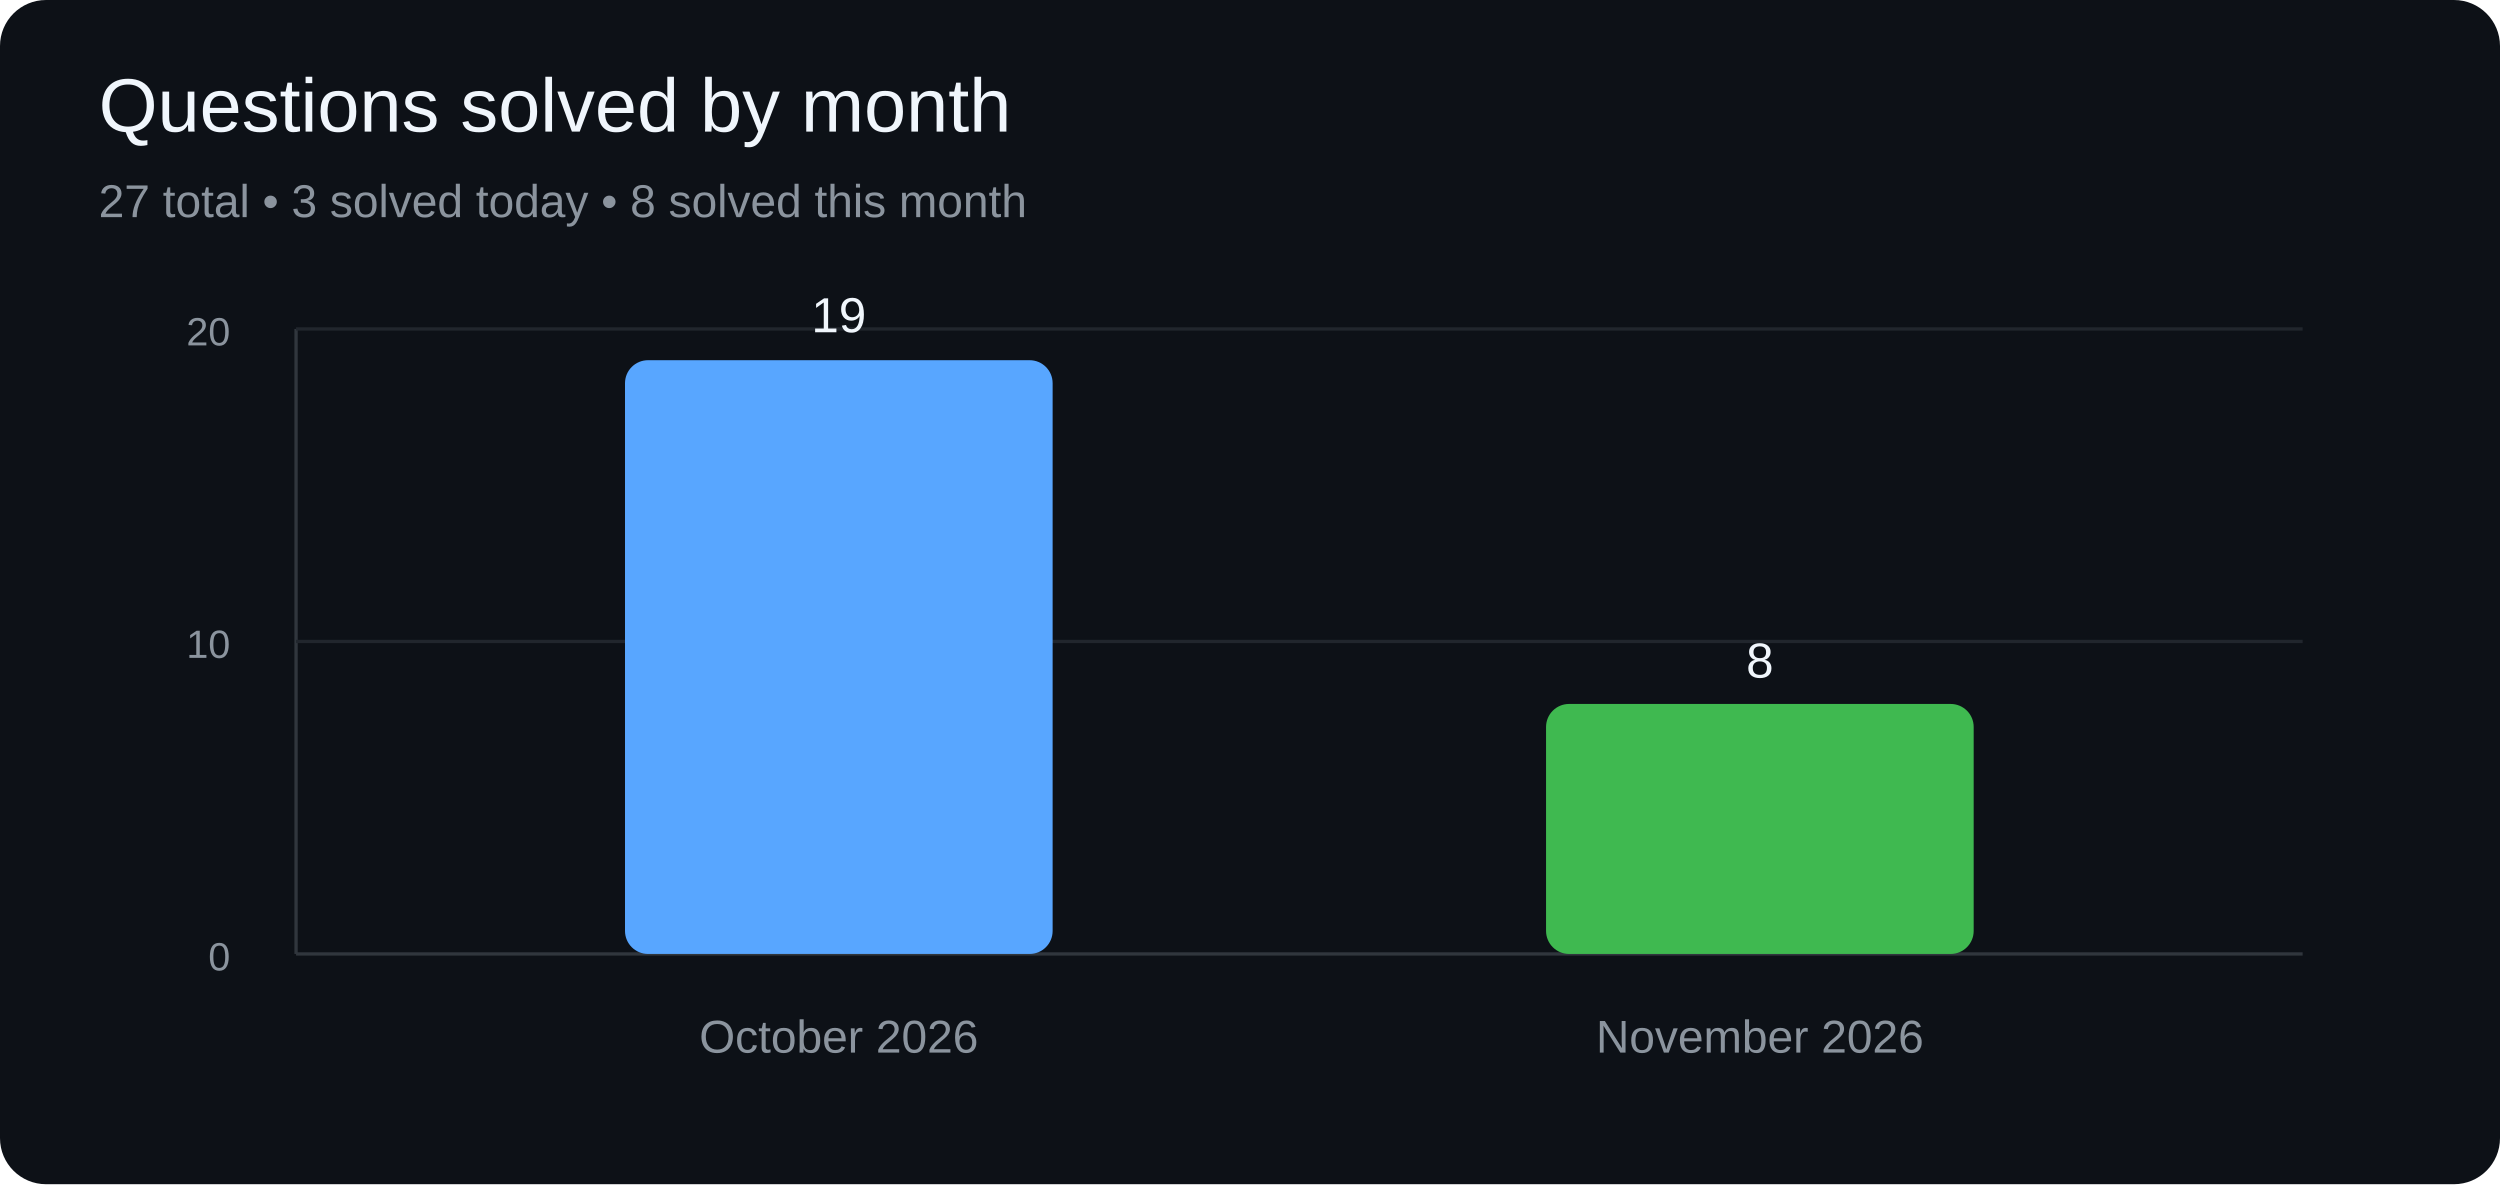
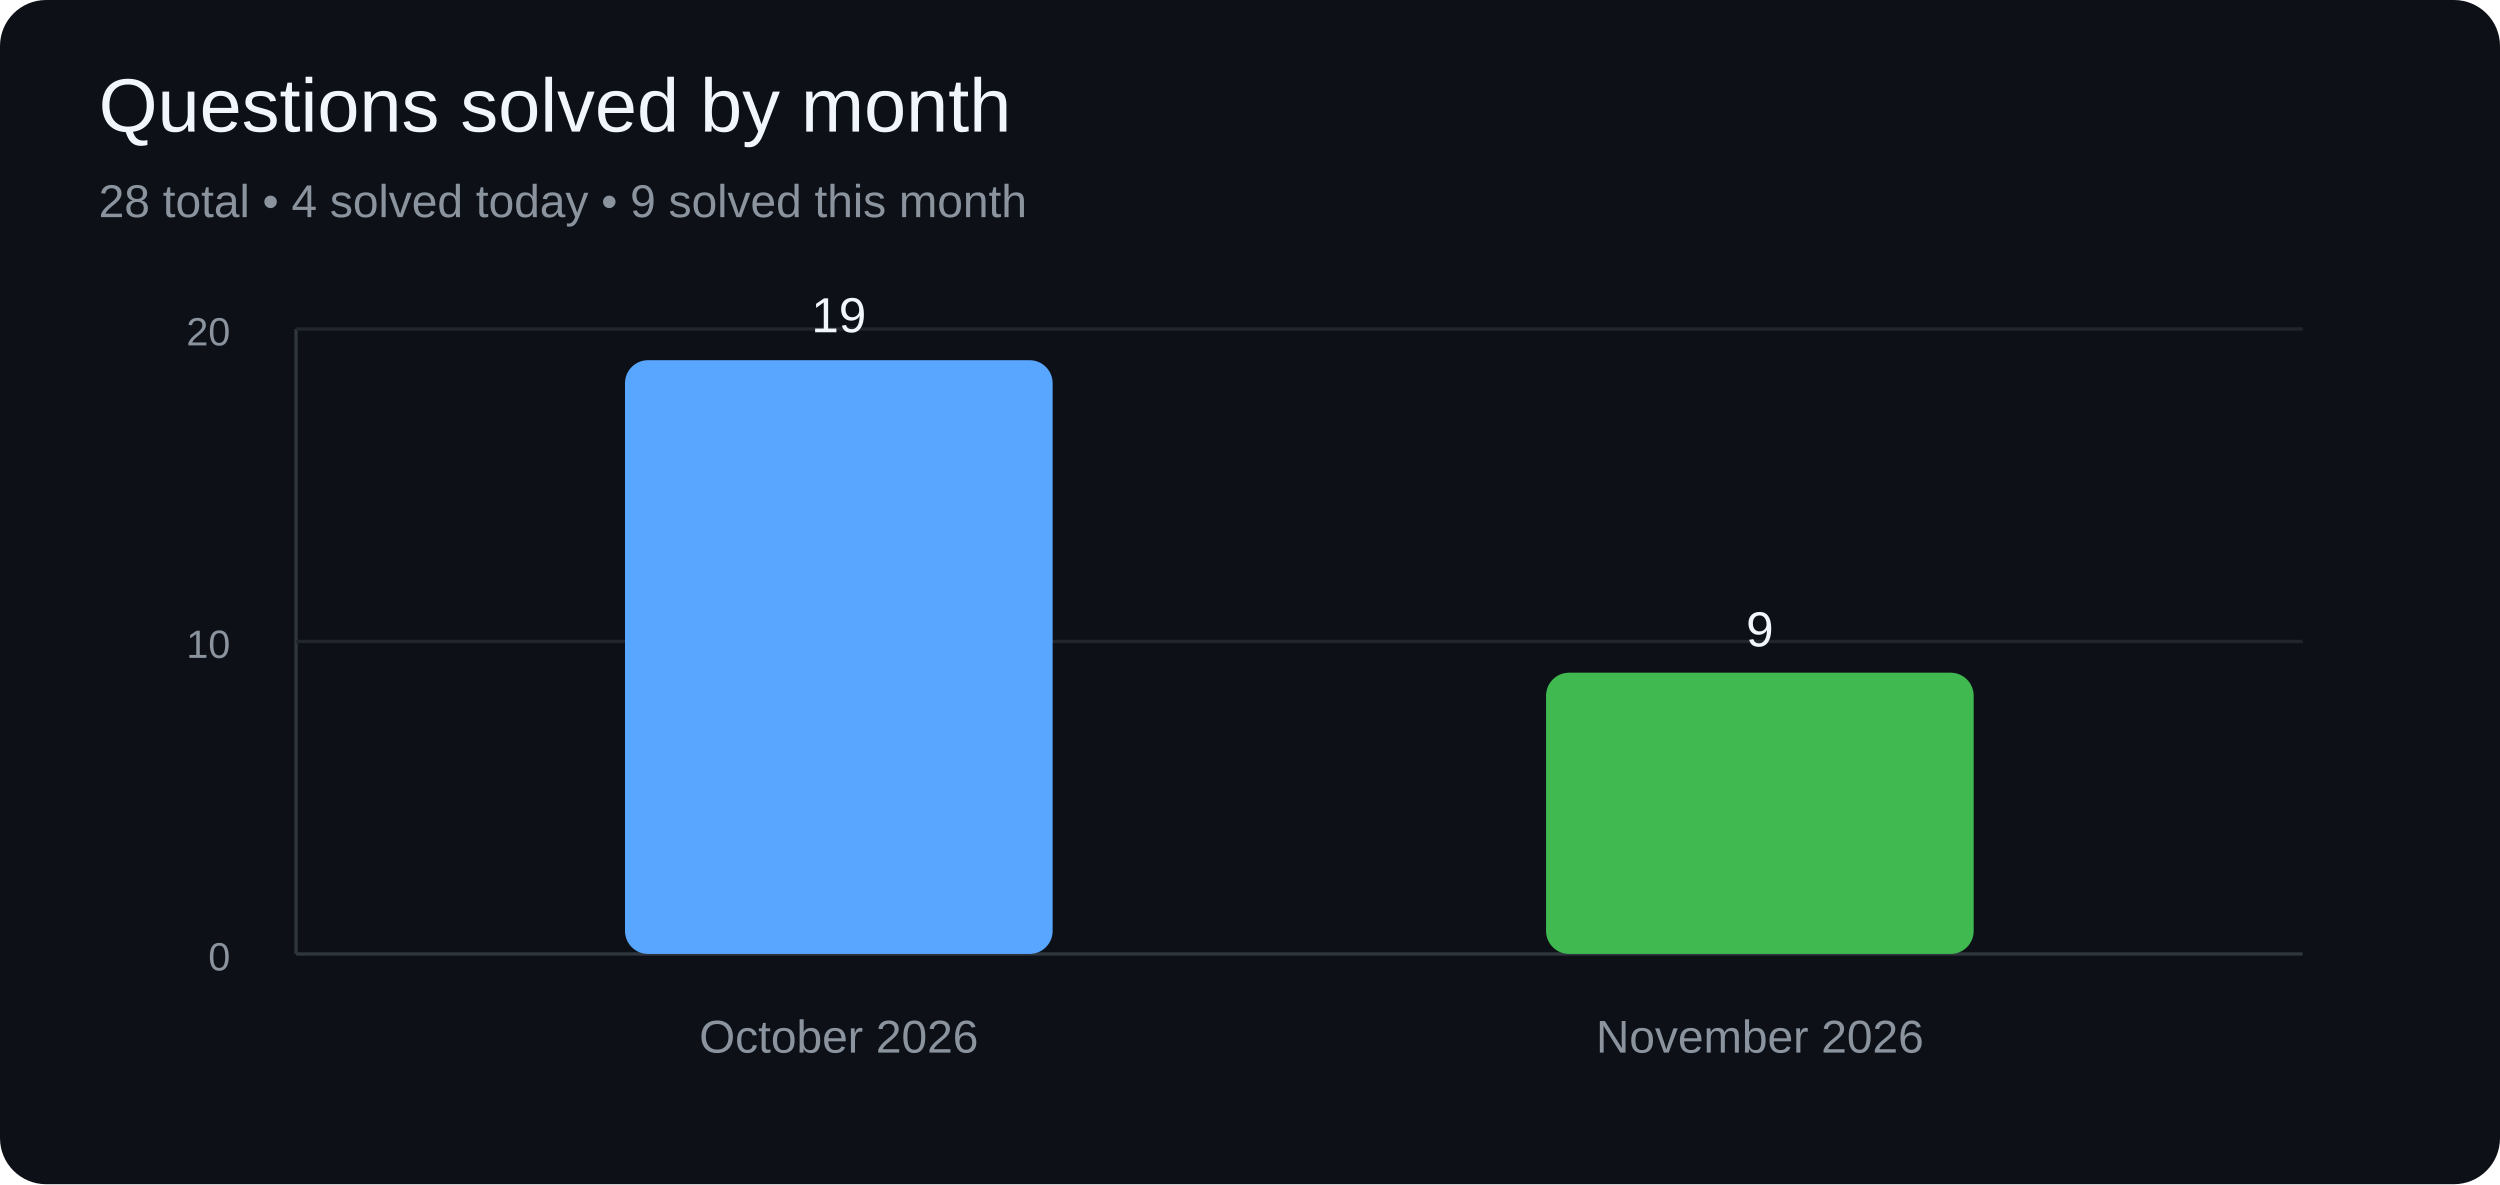
<svg xmlns="http://www.w3.org/2000/svg" viewBox="0 0 760 360" role="img" aria-labelledby="title desc">
  <rect width="760" height="360" rx="14" fill="#0d1117" />
  <text x="30" y="40" fill="#f0f6fc" font-size="23" font-family="Arial">Questions solved by month</text>
-   <text x="30" y="66" fill="#8b949e" font-size="14" font-family="Arial">27 total • 3 solved today • 8 solved this month</text>
+   <text x="30" y="66" fill="#8b949e" font-size="14" font-family="Arial">28 total • 4 solved today • 9 solved this month</text>
  <line x1="90" y1="290" x2="700" y2="290" stroke="#30363d" />
  <line x1="90" y1="100" x2="90" y2="290" stroke="#30363d" />
  <text x="70" y="295" text-anchor="end" fill="#8b949e" font-size="12" font-family="Arial">0</text>
  <text x="70" y="200" text-anchor="end" fill="#8b949e" font-size="12" font-family="Arial">10</text>
  <text x="70" y="105" text-anchor="end" fill="#8b949e" font-size="12" font-family="Arial">20</text>
  <line x1="90" y1="195" x2="700" y2="195" stroke="#21262d" />
  <line x1="90" y1="100" x2="700" y2="100" stroke="#21262d" />
  <rect x="190" y="109.5" width="130" height="180.5" rx="7" fill="#58a6ff" />
  <text x="255" y="101" text-anchor="middle" fill="#f0f6fc" font-size="15" font-family="Arial">19</text>
  <text x="255" y="320" text-anchor="middle" fill="#8b949e" font-size="14" font-family="Arial">October 2026</text>
-   <rect x="470" y="214" width="130" height="76" rx="7" fill="#3fb950" />
-   <text x="535" y="206" text-anchor="middle" fill="#f0f6fc" font-size="15" font-family="Arial">8</text>
+   <rect x="470" y="204.5" width="130" height="85.5" rx="7" fill="#3fb950" />
+   <text x="535" y="196.5" text-anchor="middle" fill="#f0f6fc" font-size="15" font-family="Arial">9</text>
  <text x="535" y="320" text-anchor="middle" fill="#8b949e" font-size="14" font-family="Arial">November 2026</text>
</svg>
